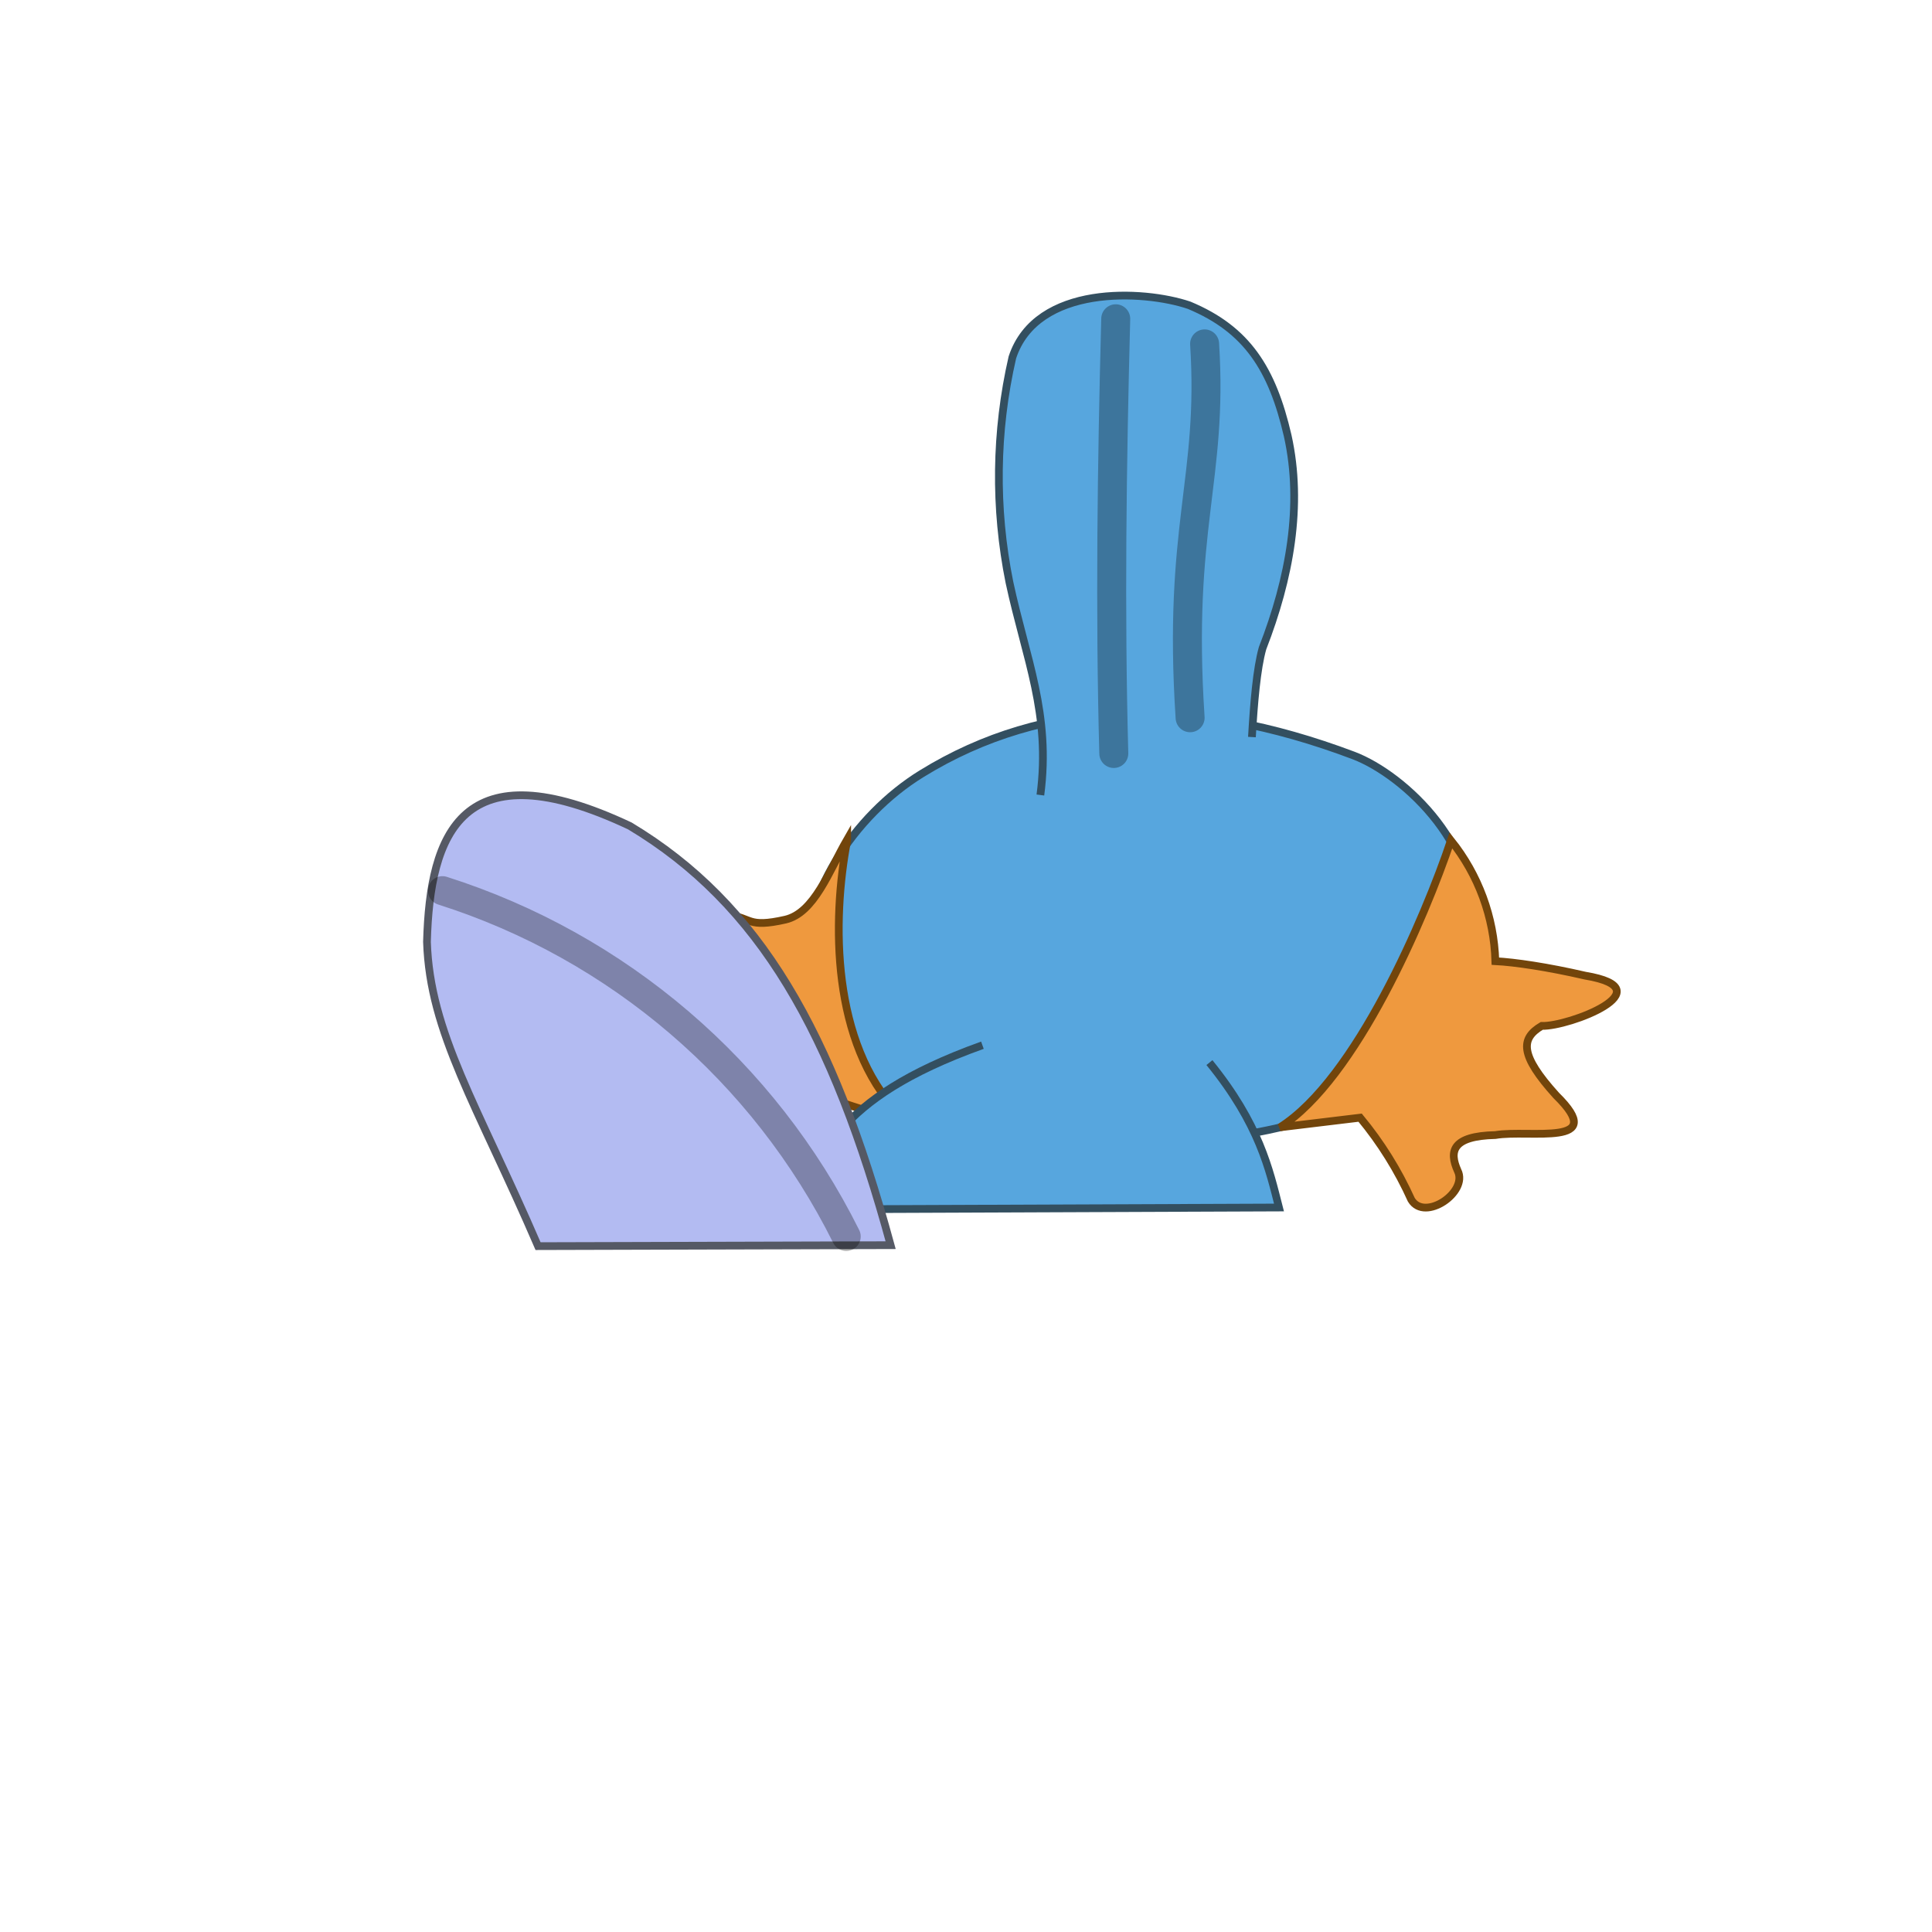
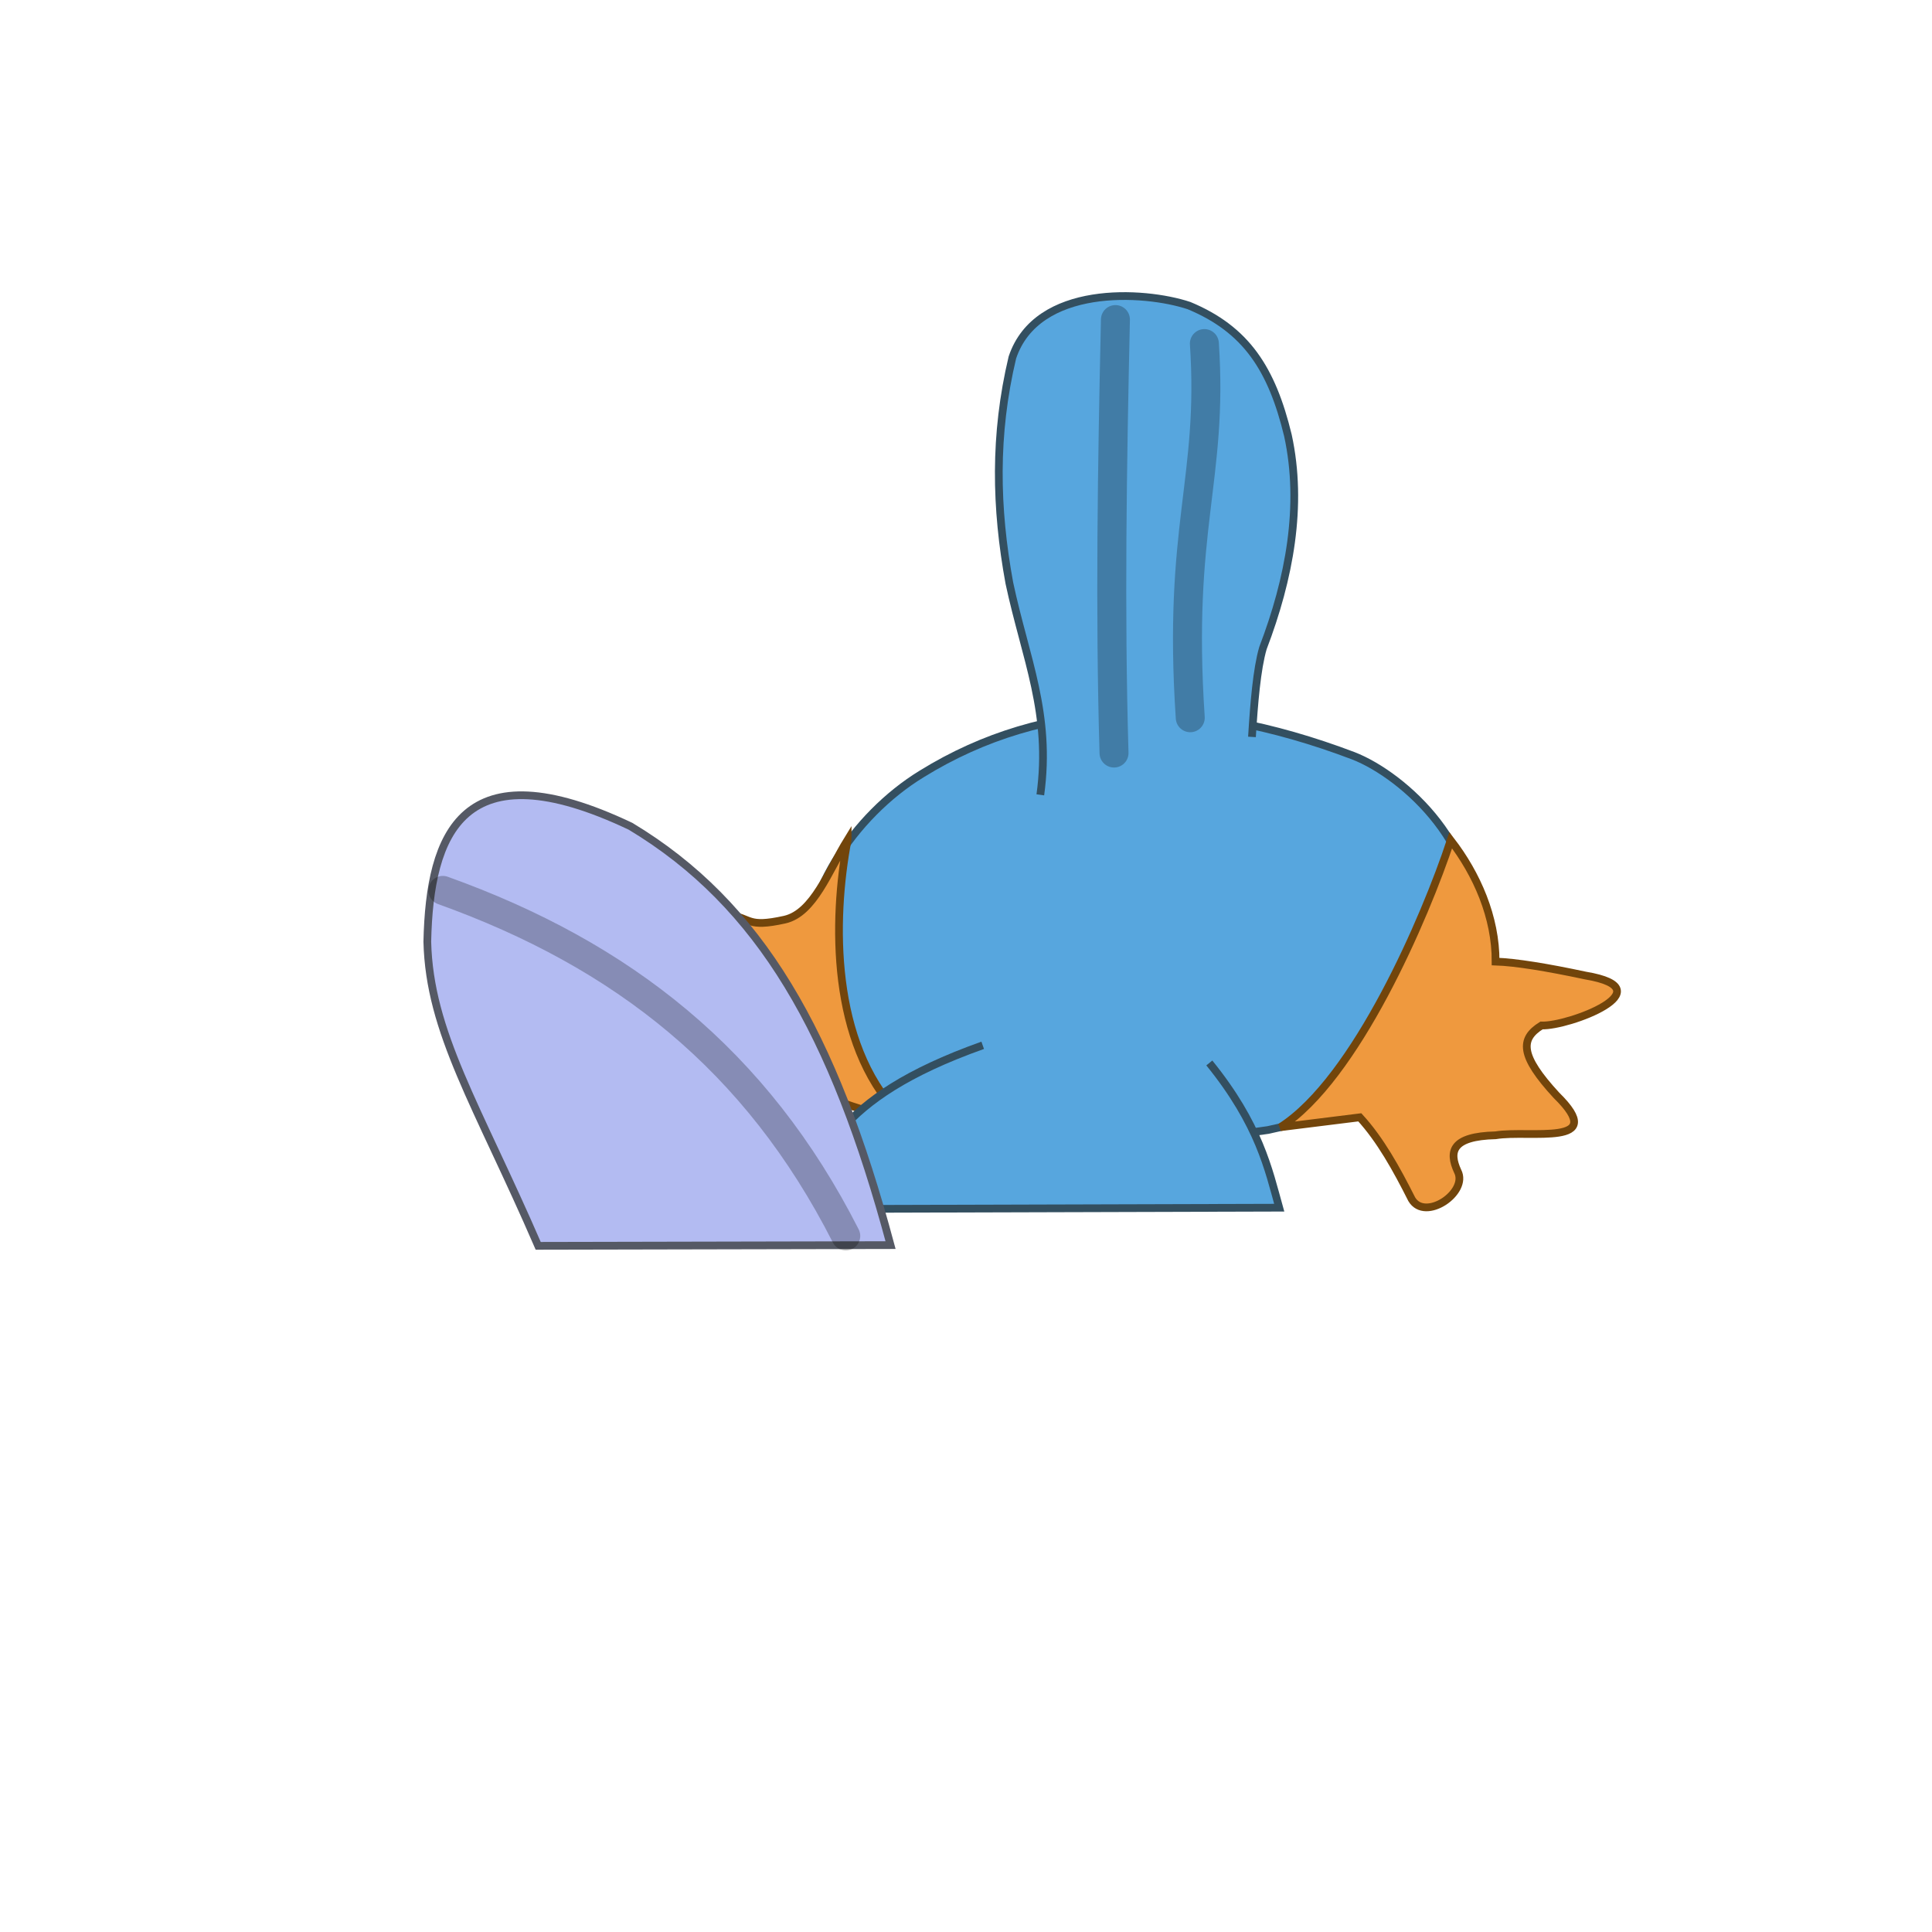
- <svg xmlns="http://www.w3.org/2000/svg" viewBox="0 0 200 200" height="200mm" width="200mm">
-   <path d="M83.6 100.6c-1-7.5 4.8-16.2 11.8-20.5 12.8-7.9 28-8.2 44.7-1.9 5.3 2 13.8 9.9 12.1 19-2.9 12.8-8.7 17.2-21 19.8a77 77 0 0 1-38.2-1.8 20.5 20.5 0 0 1-9.4-14.6z" fill="#57a6de" stroke="#334f60" stroke-width=".8" />
-   <path d="M107.7 82.3c1.1-8.4-1.5-14.1-3.2-22a55.2 55.2 0 0 1 .3-23.3c2.5-7.6 13.6-7 18.3-5.4 6 2.5 8.6 6.6 10.2 13.5 1.6 7.2.2 14.8-2.6 22-.6 2.1-.9 5.7-1.1 9.2" fill="#57a6de" stroke="#334f60" stroke-width=".8" />
-   <path d="M115.3 78c-.4-14.8-.2-29.8.2-45" fill="none" stroke="#000" stroke-width="3" stroke-linecap="round" stroke-linejoin="round" stroke-opacity=".3" />
-   <path d="M123.2 74.3c-1.3-19.8 2.4-24.6 1.5-38.7" fill="none" stroke="#000" stroke-width="3" stroke-linecap="round" stroke-opacity=".3" />
-   <path d="M132.5 116.7c7.9-5 15-21.7 17.7-29.7a21 21 0 0 1 4.6 12.5c2 .1 5.4.6 9.3 1.5 8.4 1.4-1.7 5.3-4.5 5.2-2.2 1.3-2.3 3 1.5 7.2 5.5 5.4-2.8 3.5-6.3 4.1-4.5.1-4.8 1.7-3.9 3.7 1.1 2.2-3.4 5.3-4.8 3a37.5 37.5 0 0 0-5.3-8.5zM87.7 87c-1.6 8.4-1.6 21 5.3 28.2-1.5.4-3.3-.2-5.7-1-1.8-.6-3.9 1.3-5.2 1.5-2.9.7-2.6-3-2.3-5.2.2-1.6-.5-3.7-2.6-3-7.9 2-8.4-1.5-2-3.8 1.8-.4 1-2.4-.5-3.7-5.7-5.3-1.5-5.7.6-5.3 2.6.3 2 1.4 6 .5 3-.7 4.5-5 6.4-8.3z" fill="#ef993e" stroke="#72450b" stroke-width=".8" />
-   <path d="M101.7 108.2c-15.9 5.7-16.2 11.7-20.1 17l50.8-.2c-1-3.9-2-8.6-7.2-15" fill="#57a6de" stroke="#334f60" stroke-width=".8" />
-   <path d="M92.2 128.9c-6-22-13.5-35.3-27-43.4-17.4-8.2-20.7.8-21 12 .3 9.4 5.2 16.9 11.5 31.5z" fill="#b3bbf2" stroke="#555965" stroke-width=".8" />
-   <path d="M87.6 128a70.6 70.6 0 0 0-41.8-35.8" fill="none" stroke="#000" stroke-width="3" stroke-linecap="round" stroke-opacity=".3" />
+ <svg xmlns="http://www.w3.org/2000/svg" id="svg8" version="1.1" viewBox="0 0 200 200" height="200mm" width="200mm">
+   <defs id="defs2" />
+   <g style="display:inline" transform="translate(0,-97)" id="layer1">
+     <path id="path964" d="m 83.605,197.609 c -1.064,-7.525 4.785,-16.207 11.814,-20.495 12.778,-7.899 27.911,-8.234 44.67,-1.878 5.28,2.05 13.843,9.825 12.157,19.057 -2.9,12.657 -8.774,17.07 -20.991,19.686 -14.043,2.088 -27.268,2.466 -38.295,-1.754 -5.717,-3.649 -8.311,-8.768 -9.354,-14.616 z" style="display:inline;fill:#57a6de;fill-opacity:1;stroke:#334f60;stroke-width:0.8;stroke-linecap:butt;stroke-linejoin:miter;stroke-miterlimit:4;stroke-dasharray:none;stroke-opacity:1" />
+     <path id="path966" d="m 107.694,179.281 c 1.151,-8.406 -1.541,-14.125 -3.204,-21.911 -1.433,-7.786 -1.59,-15.365 0.31,-23.358 2.529,-7.577 13.589,-6.942 18.293,-5.374 5.928,2.465 8.567,6.568 10.232,13.436 1.581,7.269 0.151,14.848 -2.584,22.014 -0.631,2.141 -0.927,5.757 -1.137,9.198" style="display:inline;fill:#57a6de;fill-opacity:1;stroke:#334f60;stroke-width:0.8;stroke-linecap:butt;stroke-linejoin:miter;stroke-miterlimit:4;stroke-dasharray:none;stroke-opacity:1" />
+     <path id="path817" d="m 115.323,174.954 c -0.432,-14.717 -0.191,-29.77 0.146,-44.872" style="display:inline;fill:none;stroke:#000000;stroke-width:3;stroke-linecap:round;stroke-linejoin:round;stroke-miterlimit:4;stroke-dasharray:none;stroke-opacity:0.251" />
+     <path id="path819" d="m 123.215,171.3 c -1.325,-19.81 2.403,-24.607 1.462,-38.733" style="display:inline;fill:none;stroke:#000000;stroke-width:3;stroke-linecap:round;stroke-linejoin:miter;stroke-miterlimit:4;stroke-dasharray:none;stroke-opacity:0.251" />
+     <path id="path821" d="m 132.545,213.688 c 7.822,-5.007 14.991,-21.703 17.634,-29.703 2.703,3.508 4.665,7.958 4.644,12.556 2.06,0.066 5.345,0.602 9.302,1.447 8.418,1.408 -1.734,5.282 -4.548,5.168 -2.226,1.381 -2.259,3.111 1.55,7.235 5.486,5.39 -2.807,3.55 -6.305,4.134 -4.54,0.109 -4.861,1.695 -3.927,3.721 1.136,2.171 -3.362,5.256 -4.754,2.894 -1.581,-3.14 -3.248,-6.152 -5.374,-8.475 z" style="display:inline;fill:#ef993e;fill-opacity:1;stroke:#72450b;stroke-width:0.8;stroke-linecap:butt;stroke-linejoin:miter;stroke-miterlimit:4;stroke-dasharray:none;stroke-opacity:1" />
+     <path id="path823" d="m 87.747,183.932 c -1.608,8.47 -1.68,21.028 5.213,28.293 -1.449,0.334 -3.307,-0.195 -5.684,-1.034 -1.766,-0.558 -3.841,1.264 -5.219,1.55 -2.839,0.707 -2.509,-3.084 -2.216,-5.194 0.181,-1.634 -0.492,-3.758 -2.687,-3.101 -7.816,2.12 -8.322,-1.478 -1.877,-3.751 1.709,-0.43 1.013,-2.395 -0.552,-3.742 -5.693,-5.252 -1.474,-5.633 0.62,-5.271 2.513,0.352 1.896,1.4 5.891,0.517 2.999,-0.685 4.528,-5.045 6.511,-8.268 z" style="display:inline;fill:#ef993e;fill-opacity:1;stroke:#72450b;stroke-width:0.8;stroke-linecap:butt;stroke-linejoin:miter;stroke-miterlimit:4;stroke-dasharray:none;stroke-opacity:1" />
+     <path id="path825" d="m 101.729,205.21 c -15.884,5.652 -16.207,11.717 -20.17,16.955 l 50.865,-0.146 c -1.097,-3.922 -2.049,-8.575 -7.235,-14.982" style="fill:#57a6de;fill-opacity:1;stroke:#334f60;stroke-width:0.8;stroke-linecap:butt;stroke-linejoin:miter;stroke-miterlimit:4;stroke-dasharray:none;stroke-opacity:1" />
+     <path id="path960" d="m 92.191,225.893 c -5.898,-21.982 -13.465,-35.269 -26.922,-43.358 -17.425,-8.268 -20.791,0.771 -21.034,11.939 0.219,9.4 5.174,16.931 11.48,31.495 z" style="display:inline;fill:#b3bbf2;fill-opacity:1;stroke:#555965;stroke-width:0.8;stroke-linecap:butt;stroke-linejoin:miter;stroke-miterlimit:4;stroke-dasharray:none;stroke-opacity:1" />
+     <path id="path962" d="M 87.552,224.942 C 78.303,206.729 64.43,195.841 45.844,189.174" style="display:inline;fill:none;stroke:#000000;stroke-width:3;stroke-linecap:round;stroke-linejoin:miter;stroke-miterlimit:4;stroke-dasharray:none;stroke-opacity:0.251" />
+   </g>
</svg>
